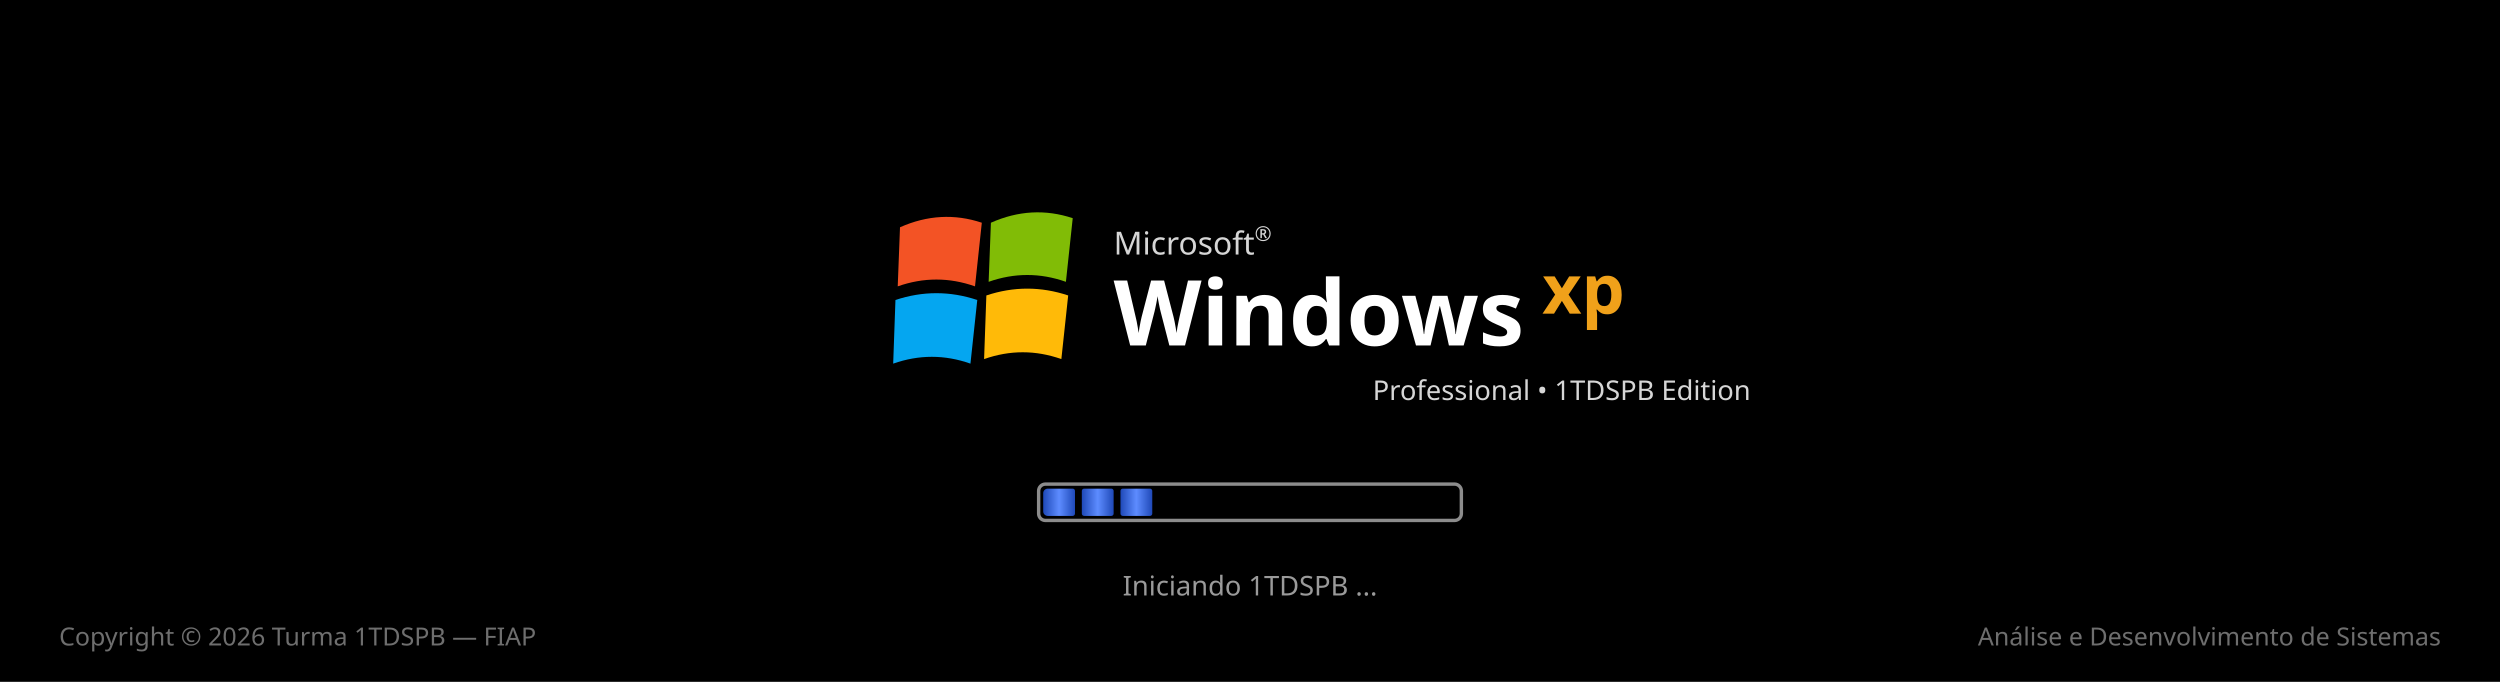
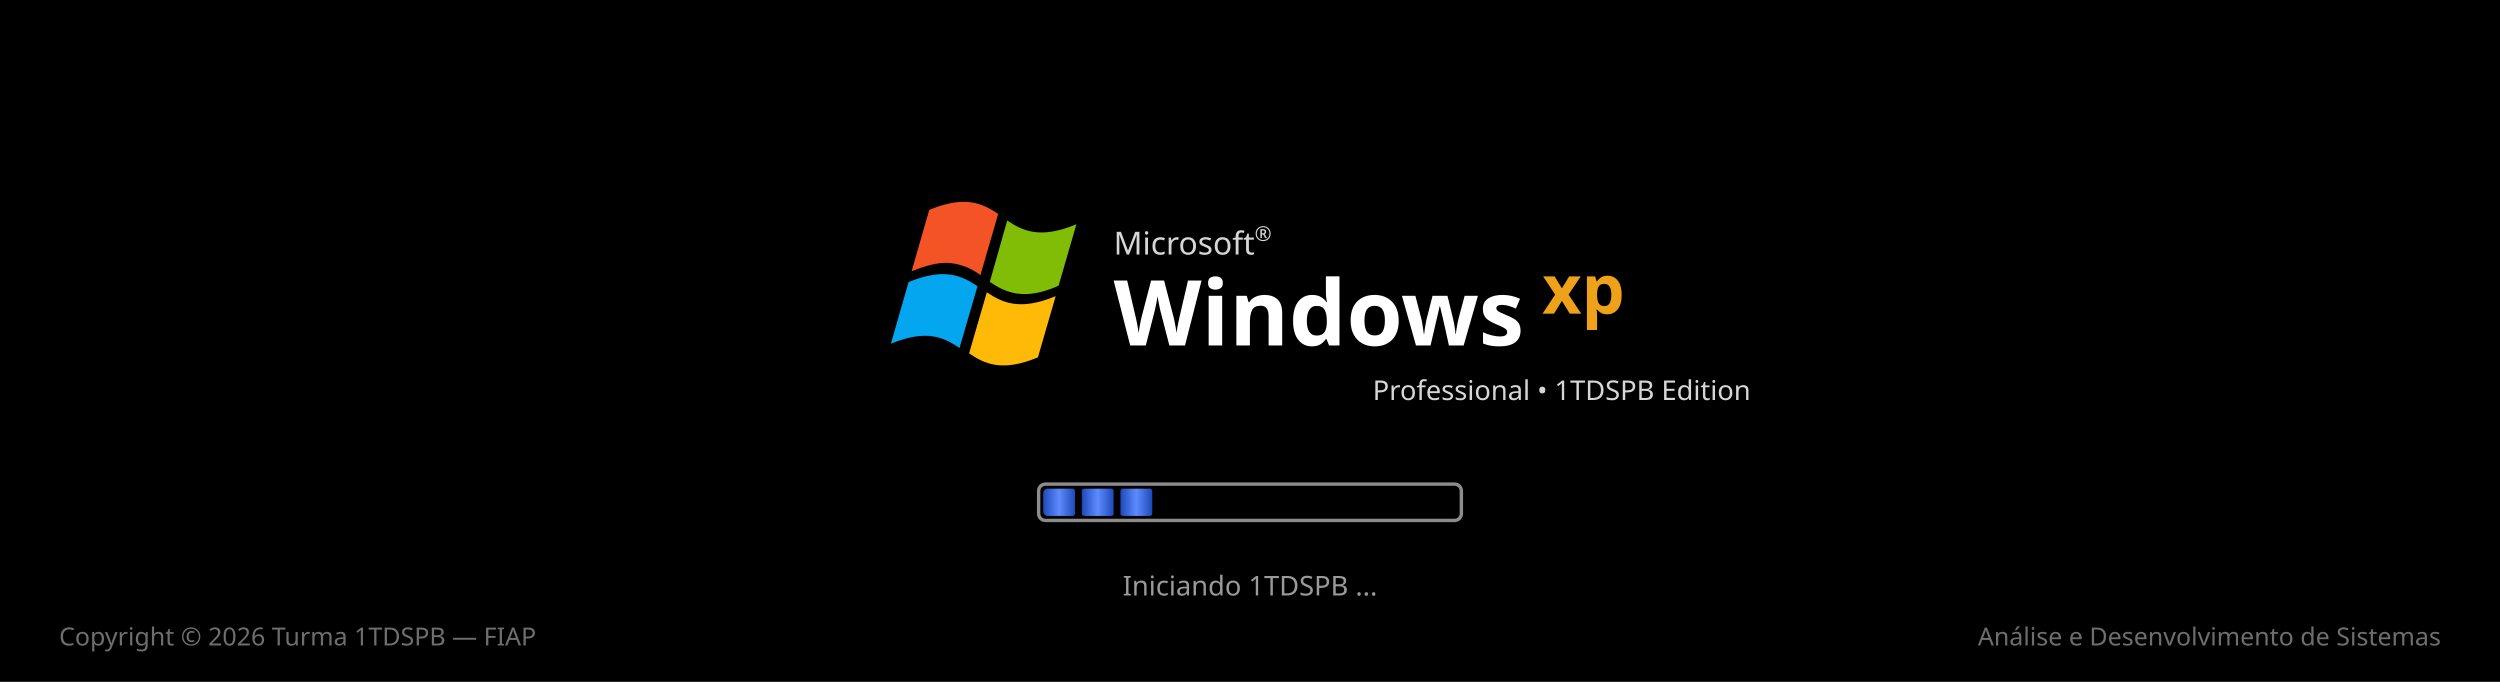
<svg xmlns="http://www.w3.org/2000/svg" viewBox="0 0 1100 300" width="1100" height="300" role="img" aria-label="Tela de inicialização do Windows XP — 1TDSPB">
  <defs>
    <linearGradient id="barfill" x1="0" y1="0" x2="1" y2="0">
      <stop offset="0" stop-color="#1F49B8" />
      <stop offset="0.5" stop-color="#5D8CFF" />
      <stop offset="1" stop-color="#1F49B8" />
    </linearGradient>
    <clipPath id="barclip">
      <rect x="459" y="215" width="182" height="12" rx="2" />
    </clipPath>
  </defs>
  <rect width="1100" height="300" fill="#000" />
-   <g transform="translate(392,86)">
-     <path d="M4 14 Q22 6 40 12 L37 40 Q20 34 3 40 Z" fill="#F35325" />
-     <path d="M44 12 Q62 4 80 10 L77 38 Q60 32 43 38 Z" fill="#81BC06" />
-     <path d="M2 46 Q20 40 38 46 L35 74 Q18 68 1 74 Z" fill="#05A6F0" />
-     <path d="M42 44 Q60 38 78 44 L75 72 Q58 66 41 72 Z" fill="#FFBA08" />
+   <g transform="translate(392,84) scale(3.4)">
+     <path fill="#F35325" d="M9.302 1.415c-1.184.02-2.592.32-4.341 1.044l-2.283 7.949c1.846-.761 3.311-1.114 4.537-1.1a7.596 7.596 0 0 1 4.37 1.593l2.296-7.92c-1.26-.855-2.607-1.599-4.58-1.566z" />
+     <path fill="#81BC06" d="M15.052 3.826l-2.256 7.949c2.016 1.367 4.44 2.494 8.907.493L24 4.333h-.042c-4.651 1.931-6.906.846-8.907-.507z" />
+     <path fill="#05A6F0" d="M6.617 10.77c-1.184.018-2.591.315-4.335 1.034L0 19.779c4.65-1.93 6.863-.803 8.878.55l2.326-7.99c-1.26-.855-2.613-1.6-4.586-1.57z" />
+     <path fill="#FFBA08" d="M12.412 13.122l-2.294 7.898c2.015 1.367 4.256 2.453 8.906.522l2.297-7.92c-4.641 1.927-6.882.85-8.909-.5Z" />
  </g>
  <g font-family="Tahoma, Verdana, 'Trebuchet MS', sans-serif" fill="#fff">
    <text x="490" y="112" font-size="14" fill="#D6D6D6">Microsoft<tspan font-size="9" dy="-6">®</tspan>
    </text>
    <text x="490" y="152" font-size="40" font-weight="700" fill="#fff">Windows<tspan fill="#F0A11A" font-size="30" dx="8" dy="-14">xp</tspan>
    </text>
    <text x="604" y="176" font-size="12" fill="#D6D6D6">Professional • 1TDSPB Edition</text>
  </g>
  <rect x="457" y="213" width="186" height="16" rx="3" fill="none" stroke="#8C8C8C" stroke-width="1.5" />
  <g clip-path="url(#barclip)">
    <g>
      <rect x="459" y="215" width="14" height="12" rx="1" fill="url(#barfill)" />
      <rect x="476" y="215" width="14" height="12" rx="1" fill="url(#barfill)" />
      <rect x="493" y="215" width="14" height="12" rx="1" fill="url(#barfill)" />
      <animateTransform attributeName="transform" type="translate" from="-60 0" to="200 0" dur="1.6s" repeatCount="indefinite" />
    </g>
  </g>
  <text x="550" y="262" text-anchor="middle" font-family="Tahoma, Verdana, sans-serif" font-size="12" fill="#9A9A9A">
    Iniciando 1TDSPB
    <tspan>
      <animate attributeName="opacity" values="1;0;1" dur="1.2s" repeatCount="indefinite" />...</tspan>
  </text>
  <text x="26" y="284" font-family="Tahoma, Verdana, sans-serif" font-size="11" fill="#6E6E6E">Copyright © 2026 Turma 1TDSPB — FIAP</text>
  <text x="1074" y="284" text-anchor="end" font-family="Tahoma, Verdana, sans-serif" font-size="11" fill="#6E6E6E">Análise e Desenvolvimento de Sistemas</text>
</svg>
